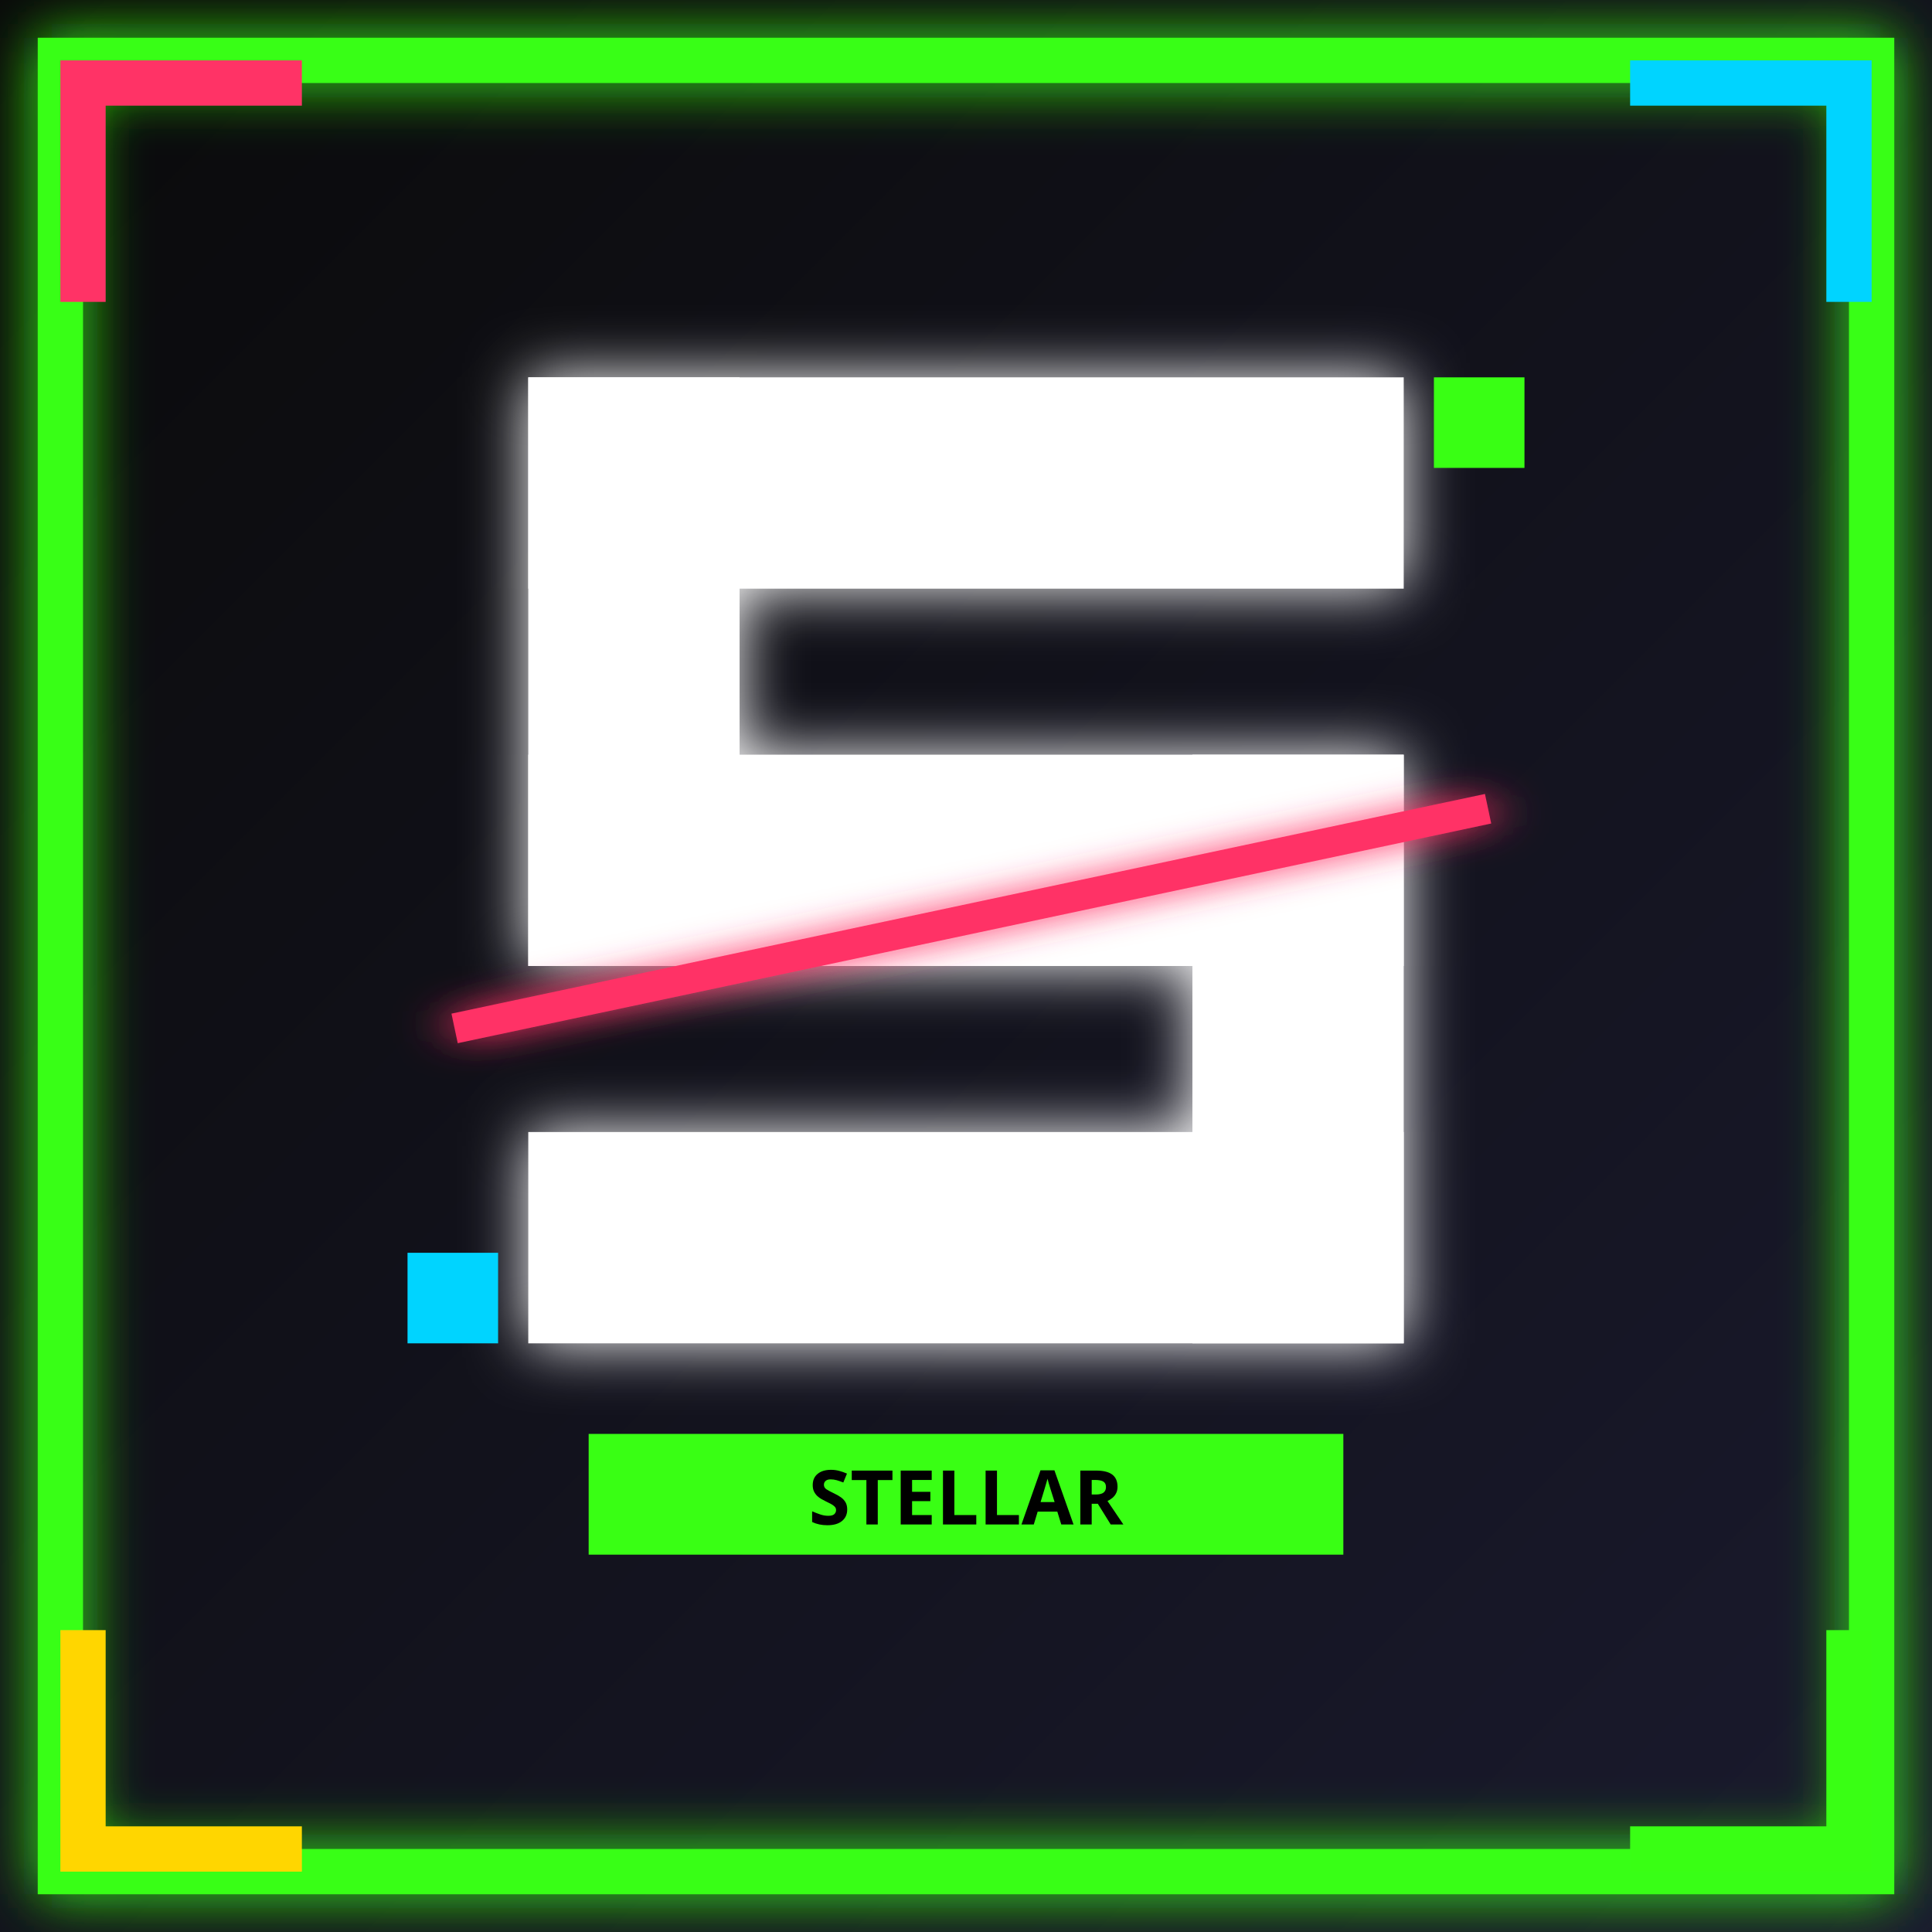
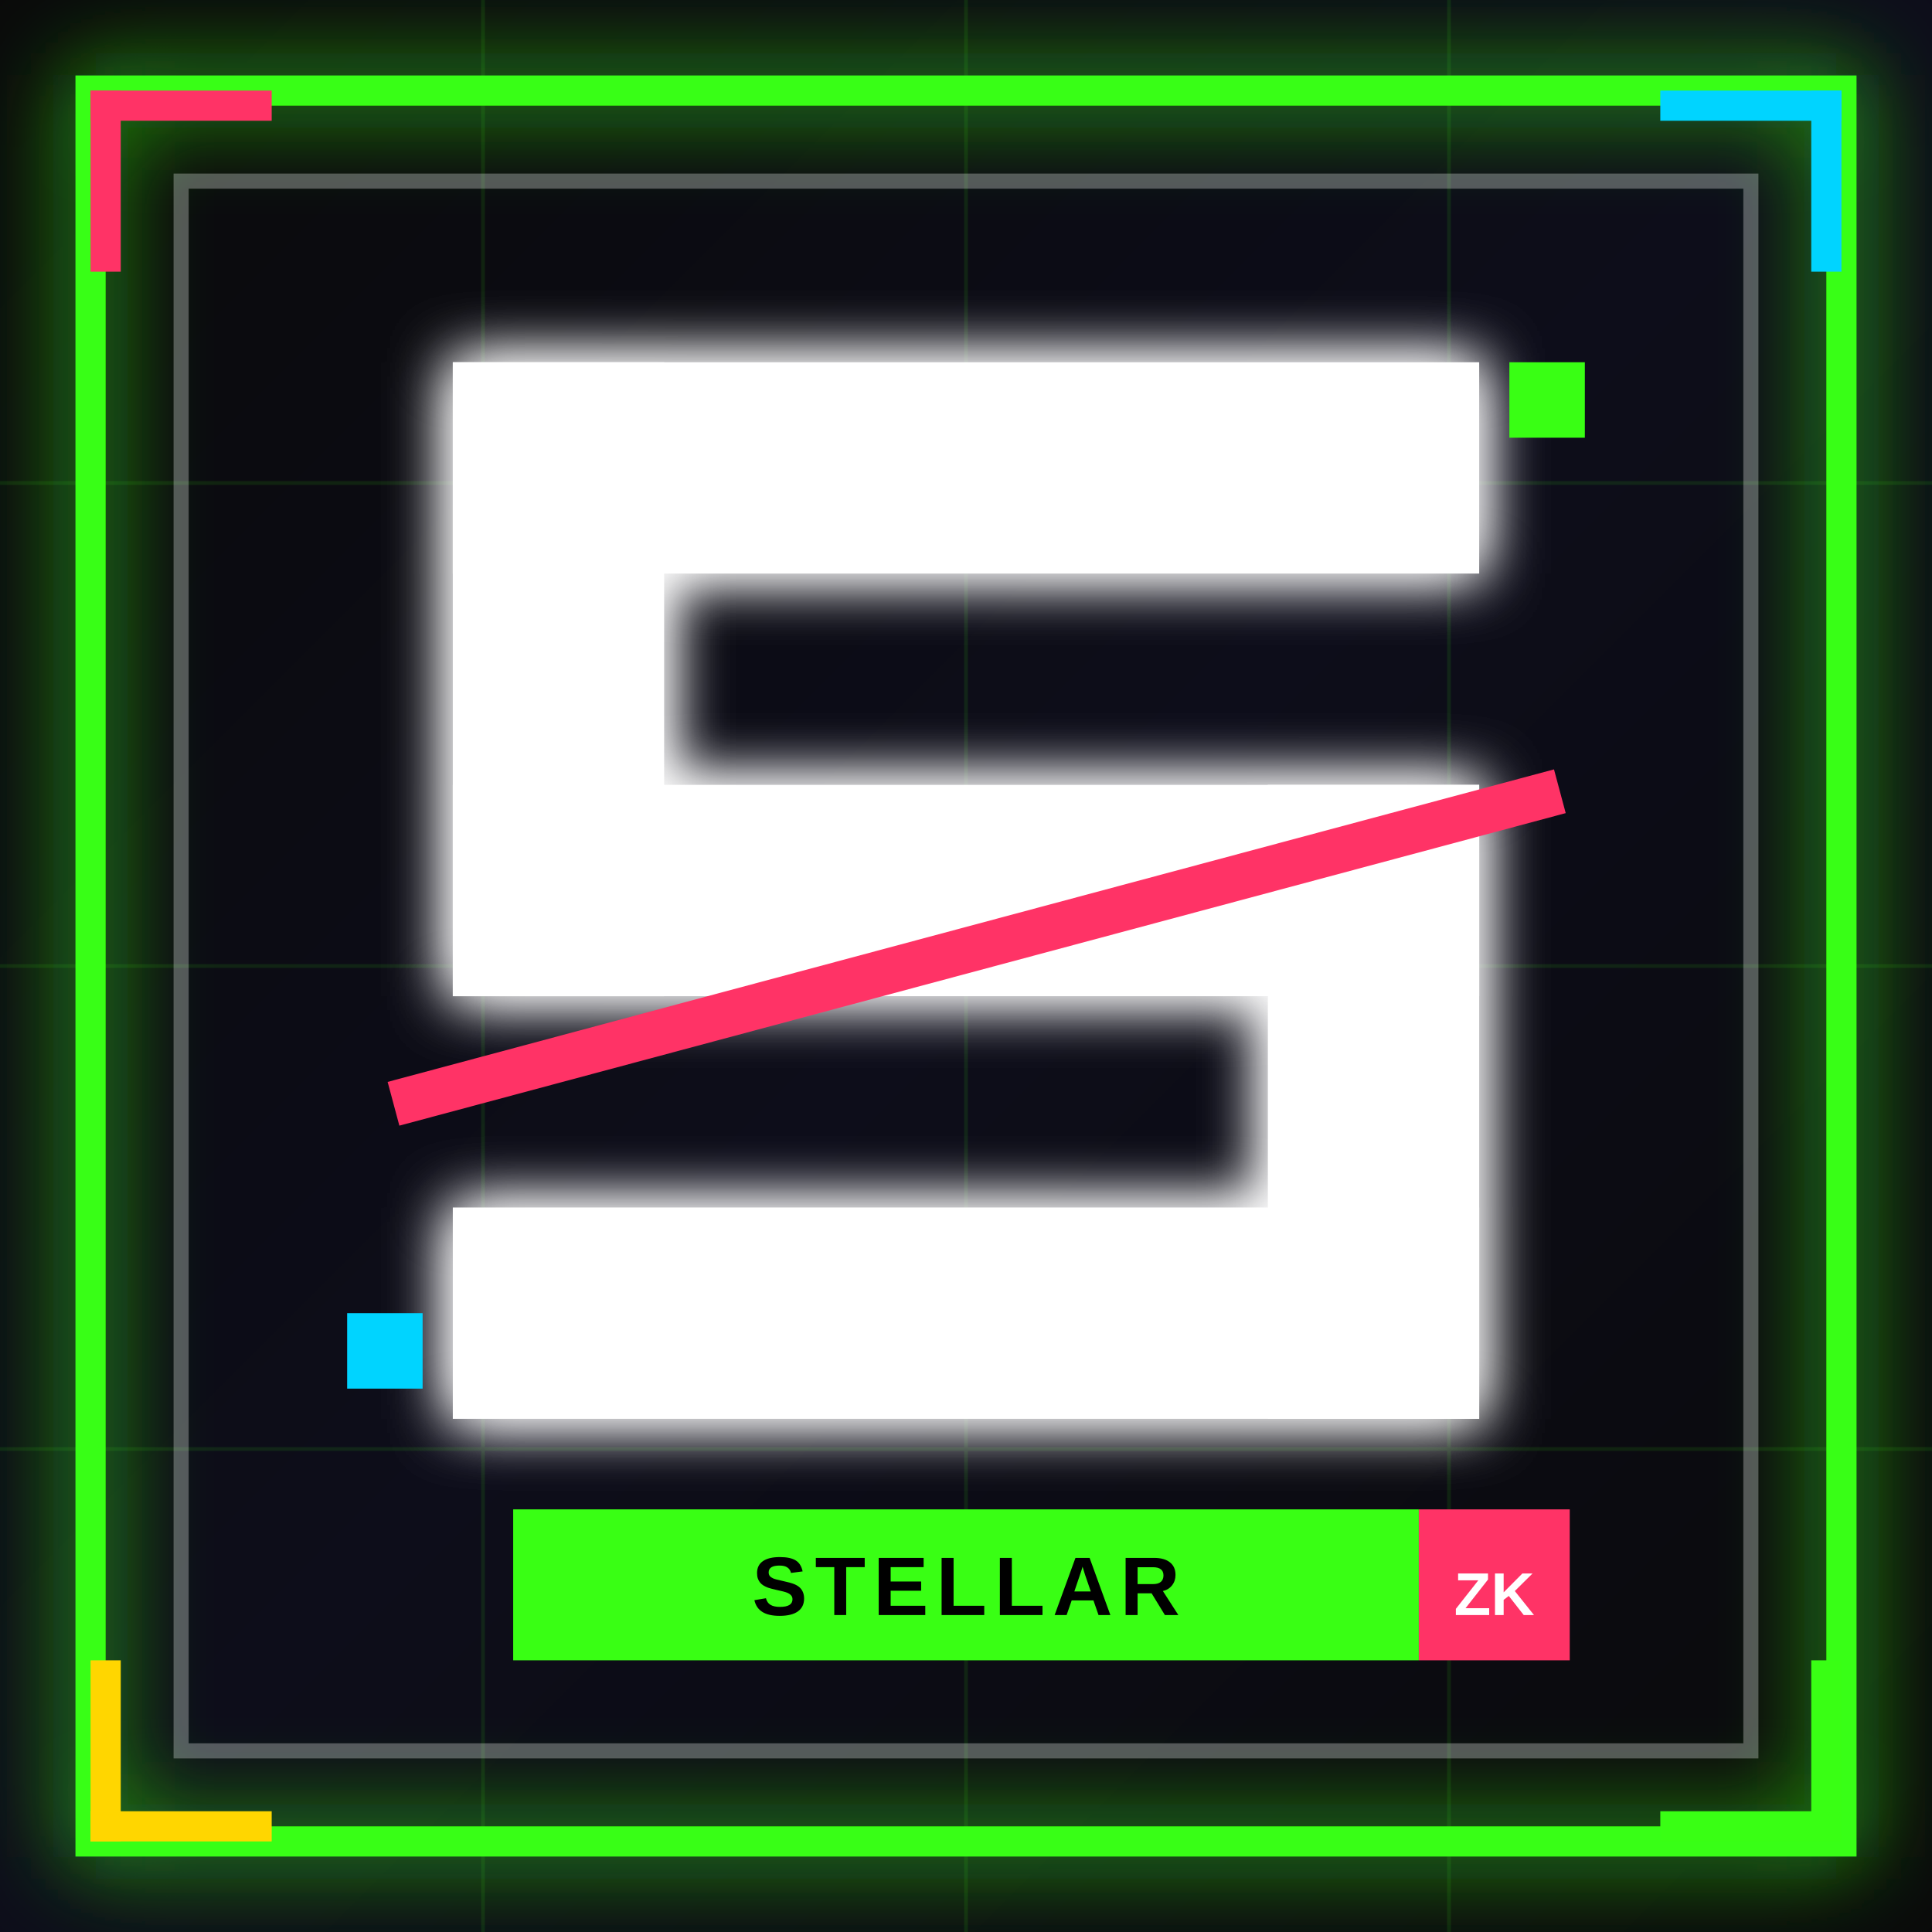
<svg xmlns="http://www.w3.org/2000/svg" viewBox="0 0 512 512">
  <defs>
-     <filter id="glow-green" x="-50%" y="-50%" width="200%" height="200%">
+     <filter id="glow-green" x="-100%" y="-100%" width="300%" height="300%">
+       <feGaussianBlur stdDeviation="12" result="blur" />
+       <feComposite in="SourceGraphic" in2="blur" operator="over" />
+     </filter>
+     <filter id="glow-intense" x="-100%" y="-100%" width="300%" height="300%">
      <feGaussianBlur stdDeviation="8" result="blur" />
      <feMerge>
+         <feMergeNode in="blur" />
        <feMergeNode in="blur" />
        <feMergeNode in="SourceGraphic" />
      </feMerge>
    </filter>
-     <filter id="glow-pink" x="-50%" y="-50%" width="200%" height="200%">
-       <feGaussianBlur stdDeviation="6" result="blur" />
-       <feMerge>
-         <feMergeNode in="blur" />
-         <feMergeNode in="SourceGraphic" />
-       </feMerge>
-     </filter>
-     <linearGradient id="bg-gradient" x1="0%" y1="0%" x2="100%" y2="100%">
+     <linearGradient id="bg" x1="0%" y1="0%" x2="100%" y2="100%">
      <stop offset="0%" style="stop-color:#0A0A0A" />
-       <stop offset="100%" style="stop-color:#1A1A2E" />
-     </linearGradient>
-     <linearGradient id="neon-green" x1="0%" y1="0%" x2="100%" y2="100%">
-       <stop offset="0%" style="stop-color:#39FF14" />
-       <stop offset="100%" style="stop-color:#00FF88" />
+       <stop offset="50%" style="stop-color:#0D0D1A" />
+       <stop offset="100%" style="stop-color:#0A0A0A" />
    </linearGradient>
  </defs>
-   <rect width="512" height="512" fill="url(#bg-gradient)" />
-   <rect x="16" y="16" width="480" height="480" fill="none" stroke="#39FF14" stroke-width="12" filter="url(#glow-green)" />
-   <path d="M16 16 L80 16 L80 28 L28 28 L28 80 L16 80 Z" fill="#FF3366" />
-   <path d="M496 16 L432 16 L432 28 L484 28 L484 80 L496 80 Z" fill="#00D4FF" />
-   <path d="M16 496 L80 496 L80 484 L28 484 L28 432 L16 432 Z" fill="#FFD600" />
-   <path d="M496 496 L432 496 L432 484 L484 484 L484 432 L496 432 Z" fill="#39FF14" />
-   <g filter="url(#glow-green)">
-     <rect x="140" y="100" width="232" height="56" fill="#FFFFFF" />
-     <rect x="140" y="100" width="56" height="156" fill="#FFFFFF" />
-     <rect x="140" y="200" width="232" height="56" fill="#FFFFFF" />
-     <rect x="316" y="200" width="56" height="156" fill="#FFFFFF" />
-     <rect x="140" y="300" width="232" height="56" fill="#FFFFFF" />
+   <rect width="512" height="512" fill="url(#bg)" />
+   <g opacity="0.1" stroke="#39FF14" stroke-width="1">
+     <line x1="128" y1="0" x2="128" y2="512" />
+     <line x1="256" y1="0" x2="256" y2="512" />
+     <line x1="384" y1="0" x2="384" y2="512" />
+     <line x1="0" y1="128" x2="512" y2="128" />
+     <line x1="0" y1="256" x2="512" y2="256" />
+     <line x1="0" y1="384" x2="512" y2="384" />
  </g>
-   <rect x="120" y="240" width="280" height="8" fill="#FF3366" transform="rotate(-12 256 256)" filter="url(#glow-pink)" />
-   <rect x="380" y="100" width="24" height="24" fill="#39FF14" />
-   <rect x="108" y="332" width="24" height="24" fill="#00D4FF" />
-   <rect x="156" y="380" width="200" height="32" fill="#39FF14" />
-   <text x="256" y="404" font-family="Arial Black, sans-serif" font-size="20" font-weight="900" fill="#000000" text-anchor="middle">STELLAR</text>
+   <rect x="24" y="24" width="464" height="464" fill="none" stroke="#39FF14" stroke-width="8" filter="url(#glow-green)" />
+   <rect x="48" y="48" width="416" height="416" fill="none" stroke="white" stroke-width="4" opacity="0.3" />
+   <rect x="24" y="24" width="48" height="8" fill="#FF3366" />
+   <rect x="24" y="24" width="8" height="48" fill="#FF3366" />
+   <rect x="440" y="24" width="48" height="8" fill="#00D4FF" />
+   <rect x="480" y="24" width="8" height="48" fill="#00D4FF" />
+   <rect x="24" y="480" width="48" height="8" fill="#FFD600" />
+   <rect x="24" y="440" width="8" height="48" fill="#FFD600" />
+   <rect x="440" y="480" width="48" height="8" fill="#39FF14" />
+   <rect x="480" y="440" width="8" height="48" fill="#39FF14" />
+   <g filter="url(#glow-intense)">
+     <rect x="120" y="96" width="272" height="56" fill="white" />
+     <rect x="120" y="96" width="56" height="168" fill="white" />
+     <rect x="120" y="208" width="272" height="56" fill="white" />
+     <rect x="336" y="208" width="56" height="168" fill="white" />
+     <rect x="120" y="320" width="272" height="56" fill="white" />
+   </g>
+   <rect x="100" y="246" width="320" height="12" fill="#FF3366" transform="rotate(-15 256 256)" />
+   <rect x="400" y="96" width="20" height="20" fill="#39FF14" />
+   <rect x="92" y="348" width="20" height="20" fill="#00D4FF" />
+   <rect x="136" y="400" width="240" height="40" fill="#39FF14" />
+   <text x="256" y="428" font-family="Arial Black, Arial, sans-serif" font-size="22" font-weight="900" fill="black" text-anchor="middle" letter-spacing="2">STELLAR</text>
+   <rect x="376" y="400" width="40" height="40" fill="#FF3366" />
+   <text x="396" y="428" font-family="Arial Black, Arial, sans-serif" font-size="16" font-weight="900" fill="white" text-anchor="middle">ZK</text>
</svg>
